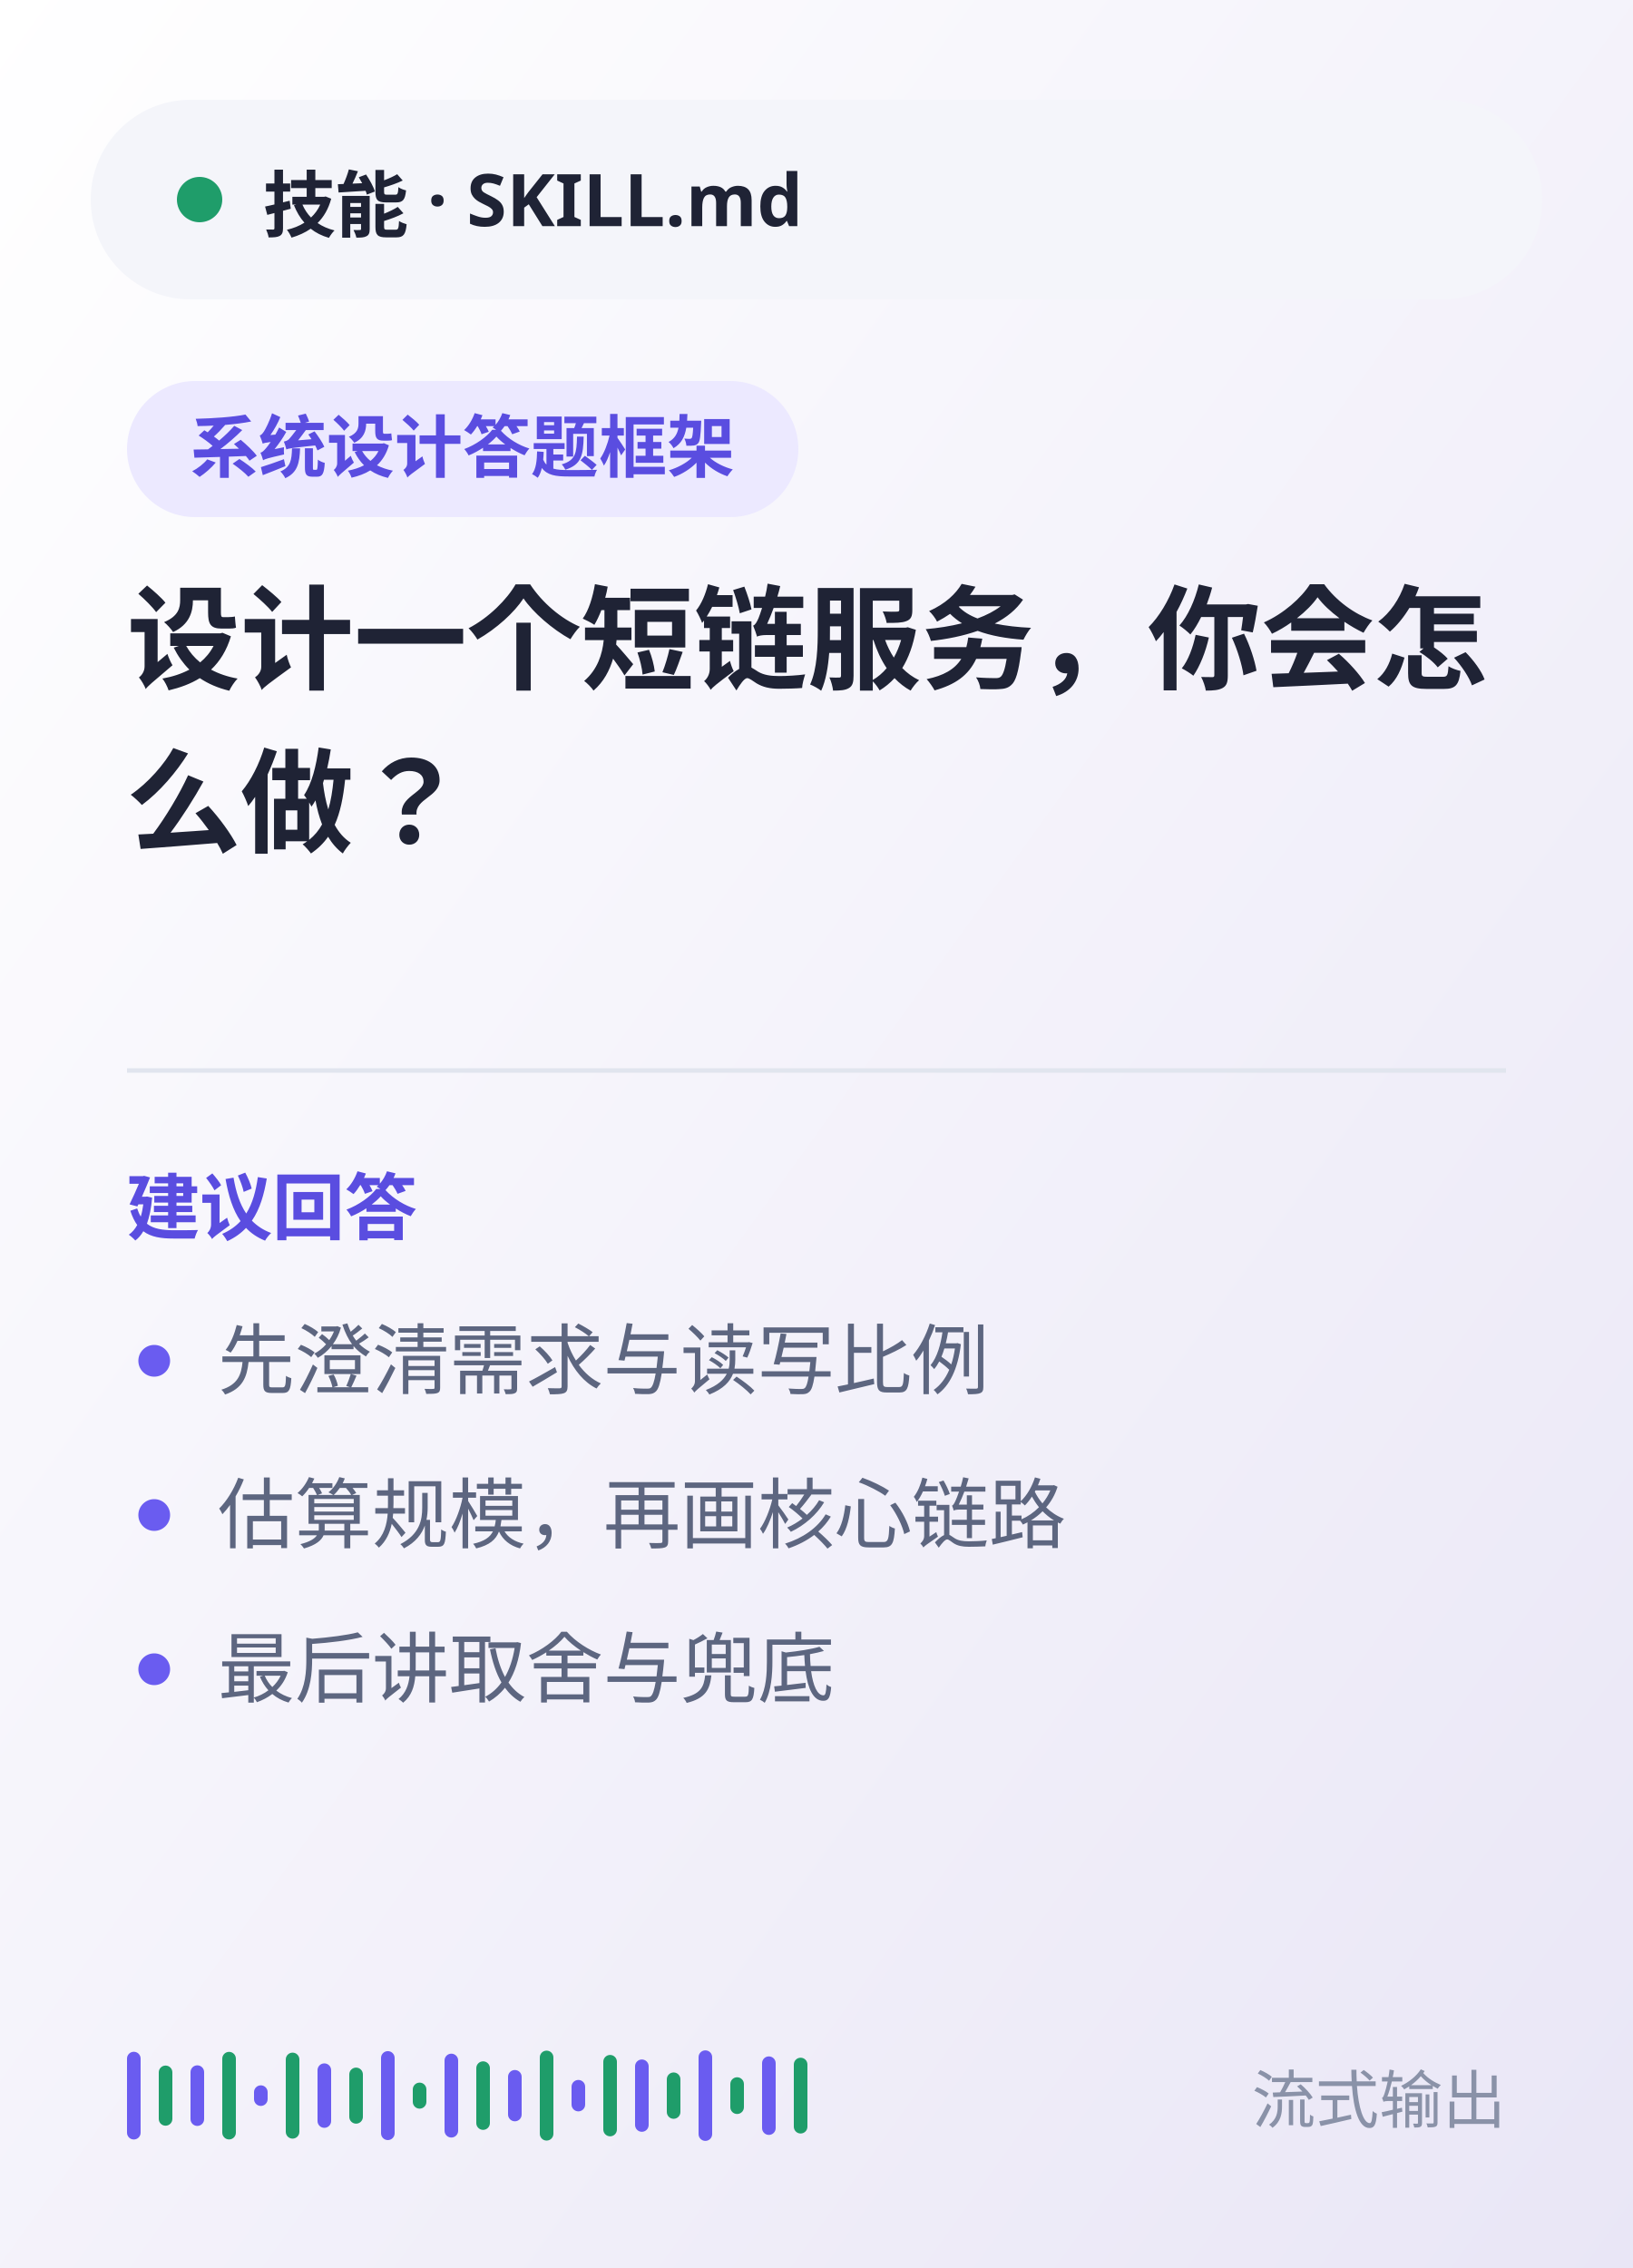
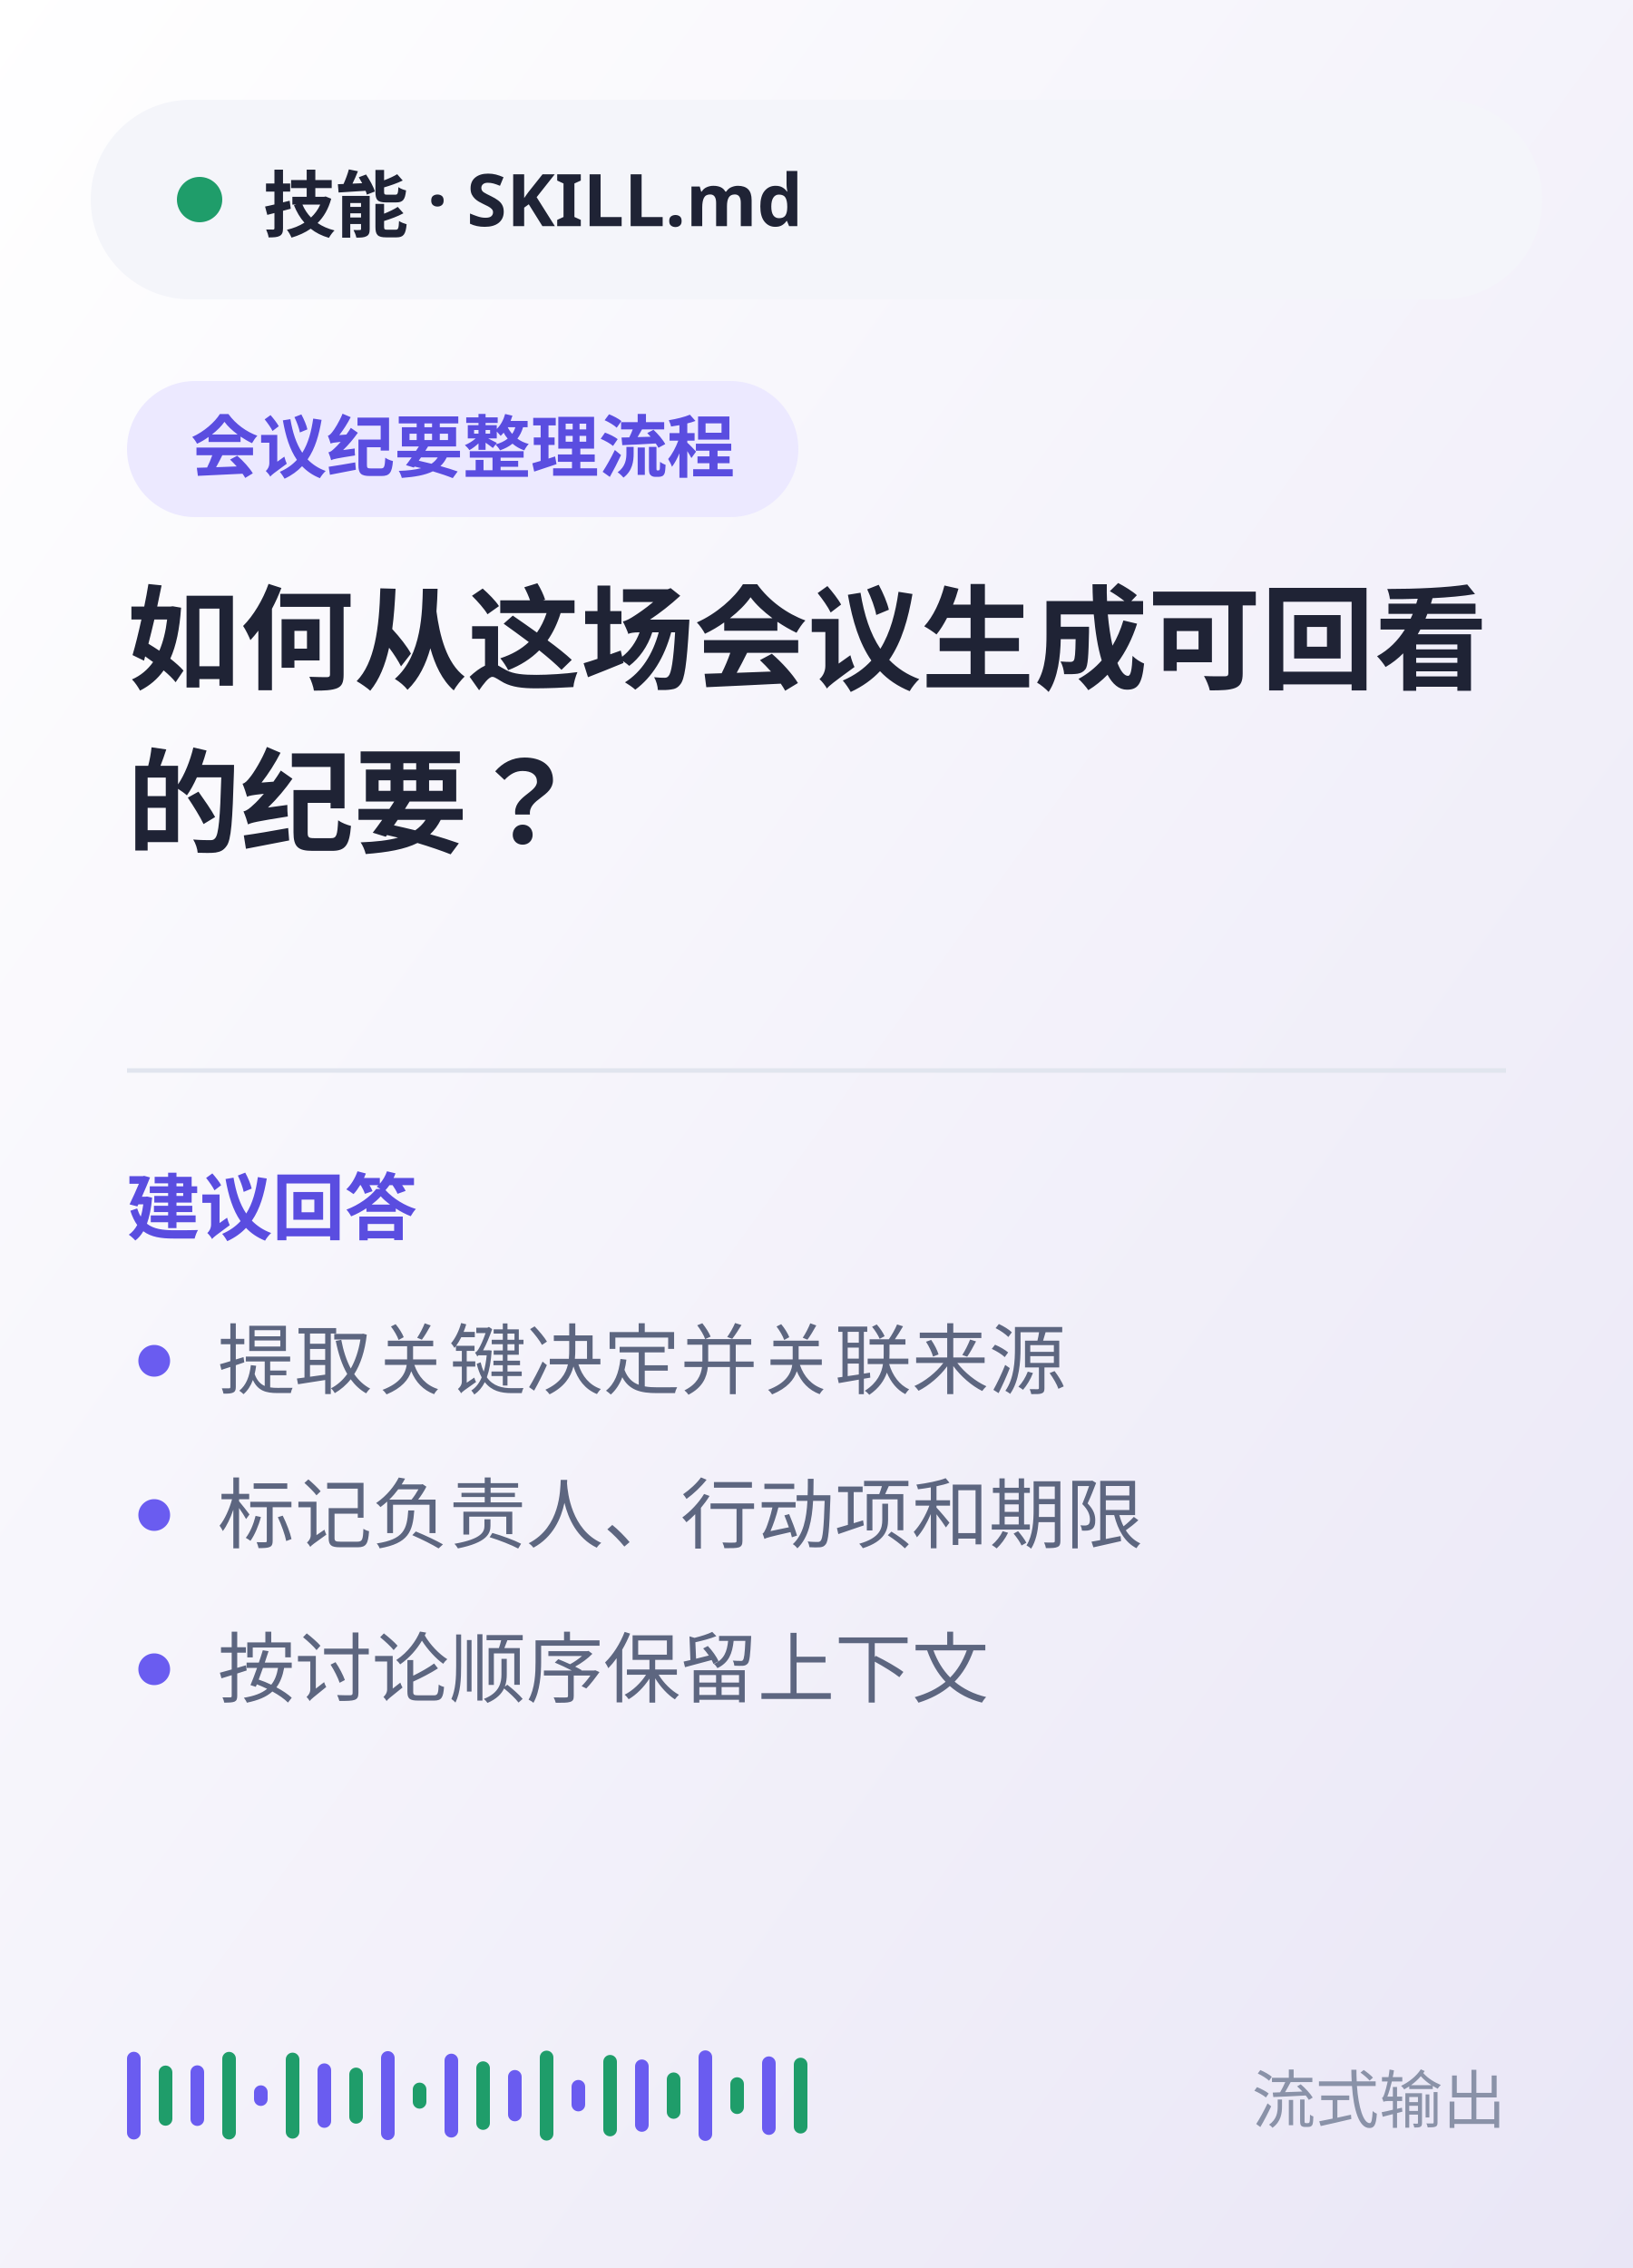
<svg xmlns="http://www.w3.org/2000/svg" width="360" height="500" viewBox="0 0 360 500" fill="none">
  <defs>
    <linearGradient id="card-bg" x1="0" y1="0" x2="1" y2="1">
      <stop stop-color="#ffffff" />
      <stop offset="1" stop-color="#e9e6f6" />
    </linearGradient>
  </defs>
  <g font-family="'HarmonyOS Sans SC','PingFang SC','Microsoft YaHei',sans-serif" text-rendering="geometricPrecision">
    <rect width="360" height="500" fill="url(#card-bg)" />
    <rect x="20" y="22" width="320" height="44" rx="22" fill="#f4f5fa" />
    <circle cx="44" cy="44" r="5" fill="#1f9d6a" />
    <text x="58" y="51" font-size="16" font-weight="600" fill="#1f2335">技能 · SKILL.md</text>
    <rect x="28" y="84" width="148" height="30" rx="15" fill="#ece9ff" />
-     <text x="42" y="104" font-size="15" font-weight="600" fill="#5a4de0">系统设计答题框架</text>
-     <text x="28" y="150" font-size="25" font-weight="600" fill="#1f2335">设计一个短链服务，你会怎</text>
-     <text x="28" y="186" font-size="25" font-weight="600" fill="#1f2335">么做？</text>
+     <text x="42" y="104" font-size="15" font-weight="600" fill="#5a4de0">会议纪要整理流程</text>
+     <text x="28" y="150" font-size="25" font-weight="600" fill="#1f2335">如何从这场会议生成可回看</text>
+     <text x="28" y="186" font-size="25" font-weight="600" fill="#1f2335">的纪要？</text>
    <path d="M28 236H332" stroke="#e1e5ee" />
    <text x="28" y="272" font-size="16" font-weight="600" fill="#5a4de0">建议回答</text>
    <circle cx="34" cy="300" r="3.5" fill="#6a5cf0" />
-     <text x="48" y="306" font-size="17" font-weight="400" fill="#5d6680">先澄清需求与读写比例</text>
+     <text x="48" y="306" font-size="17" font-weight="400" fill="#5d6680">提取关键决定并关联来源</text>
    <circle cx="34" cy="334" r="3.5" fill="#6a5cf0" />
-     <text x="48" y="340" font-size="17" font-weight="400" fill="#5d6680">估算规模，再画核心链路</text>
+     <text x="48" y="340" font-size="17" font-weight="400" fill="#5d6680">标记负责人、行动项和期限</text>
    <circle cx="34" cy="368" r="3.5" fill="#6a5cf0" />
-     <text x="48" y="374" font-size="17" font-weight="400" fill="#5d6680">最后讲取舍与兜底</text>
+     <text x="48" y="374" font-size="17" font-weight="400" fill="#5d6680">按讨论顺序保留上下文</text>
    <rect x="28" y="452.33" width="3" height="19.34" rx="1.5" fill="#6a5cf0" />
    <rect x="35" y="455.37" width="3" height="13.26" rx="1.5" fill="#1f9d6a" />
    <rect x="42" y="455.32" width="3" height="13.36" rx="1.5" fill="#6a5cf0" />
    <rect x="49" y="452.35" width="3" height="19.31" rx="1.5" fill="#1f9d6a" />
    <rect x="56" y="459.73" width="3" height="4.54" rx="1.5" fill="#6a5cf0" />
    <rect x="63" y="452.52" width="3" height="18.96" rx="1.5" fill="#1f9d6a" />
    <rect x="70" y="454.89" width="3" height="14.21" rx="1.5" fill="#6a5cf0" />
    <rect x="77" y="455.82" width="3" height="12.36" rx="1.5" fill="#1f9d6a" />
    <rect x="84" y="452.19" width="3" height="19.61" rx="1.5" fill="#6a5cf0" />
    <rect x="91" y="459.13" width="3" height="5.74" rx="1.5" fill="#1f9d6a" />
    <rect x="98" y="452.75" width="3" height="18.49" rx="1.5" fill="#6a5cf0" />
    <rect x="105" y="454.44" width="3" height="15.11" rx="1.5" fill="#1f9d6a" />
    <rect x="112" y="456.35" width="3" height="11.31" rx="1.5" fill="#6a5cf0" />
    <rect x="119" y="452.08" width="3" height="19.83" rx="1.5" fill="#1f9d6a" />
    <rect x="126" y="458.54" width="3" height="6.93" rx="1.5" fill="#6a5cf0" />
    <rect x="133" y="453.03" width="3" height="17.94" rx="1.5" fill="#1f9d6a" />
    <rect x="140" y="454.03" width="3" height="15.94" rx="1.5" fill="#6a5cf0" />
    <rect x="147" y="456.89" width="3" height="10.22" rx="1.5" fill="#1f9d6a" />
    <rect x="154" y="452.02" width="3" height="19.96" rx="1.5" fill="#6a5cf0" />
    <rect x="161" y="457.95" width="3" height="8.1" rx="1.5" fill="#1f9d6a" />
    <rect x="168" y="453.35" width="3" height="17.31" rx="1.5" fill="#6a5cf0" />
    <rect x="175" y="453.64" width="3" height="16.71" rx="1.5" fill="#1f9d6a" />
    <text text-anchor="end" x="332" y="468" font-size="14" font-weight="400" fill="#8a92a8">流式输出</text>
  </g>
</svg>
